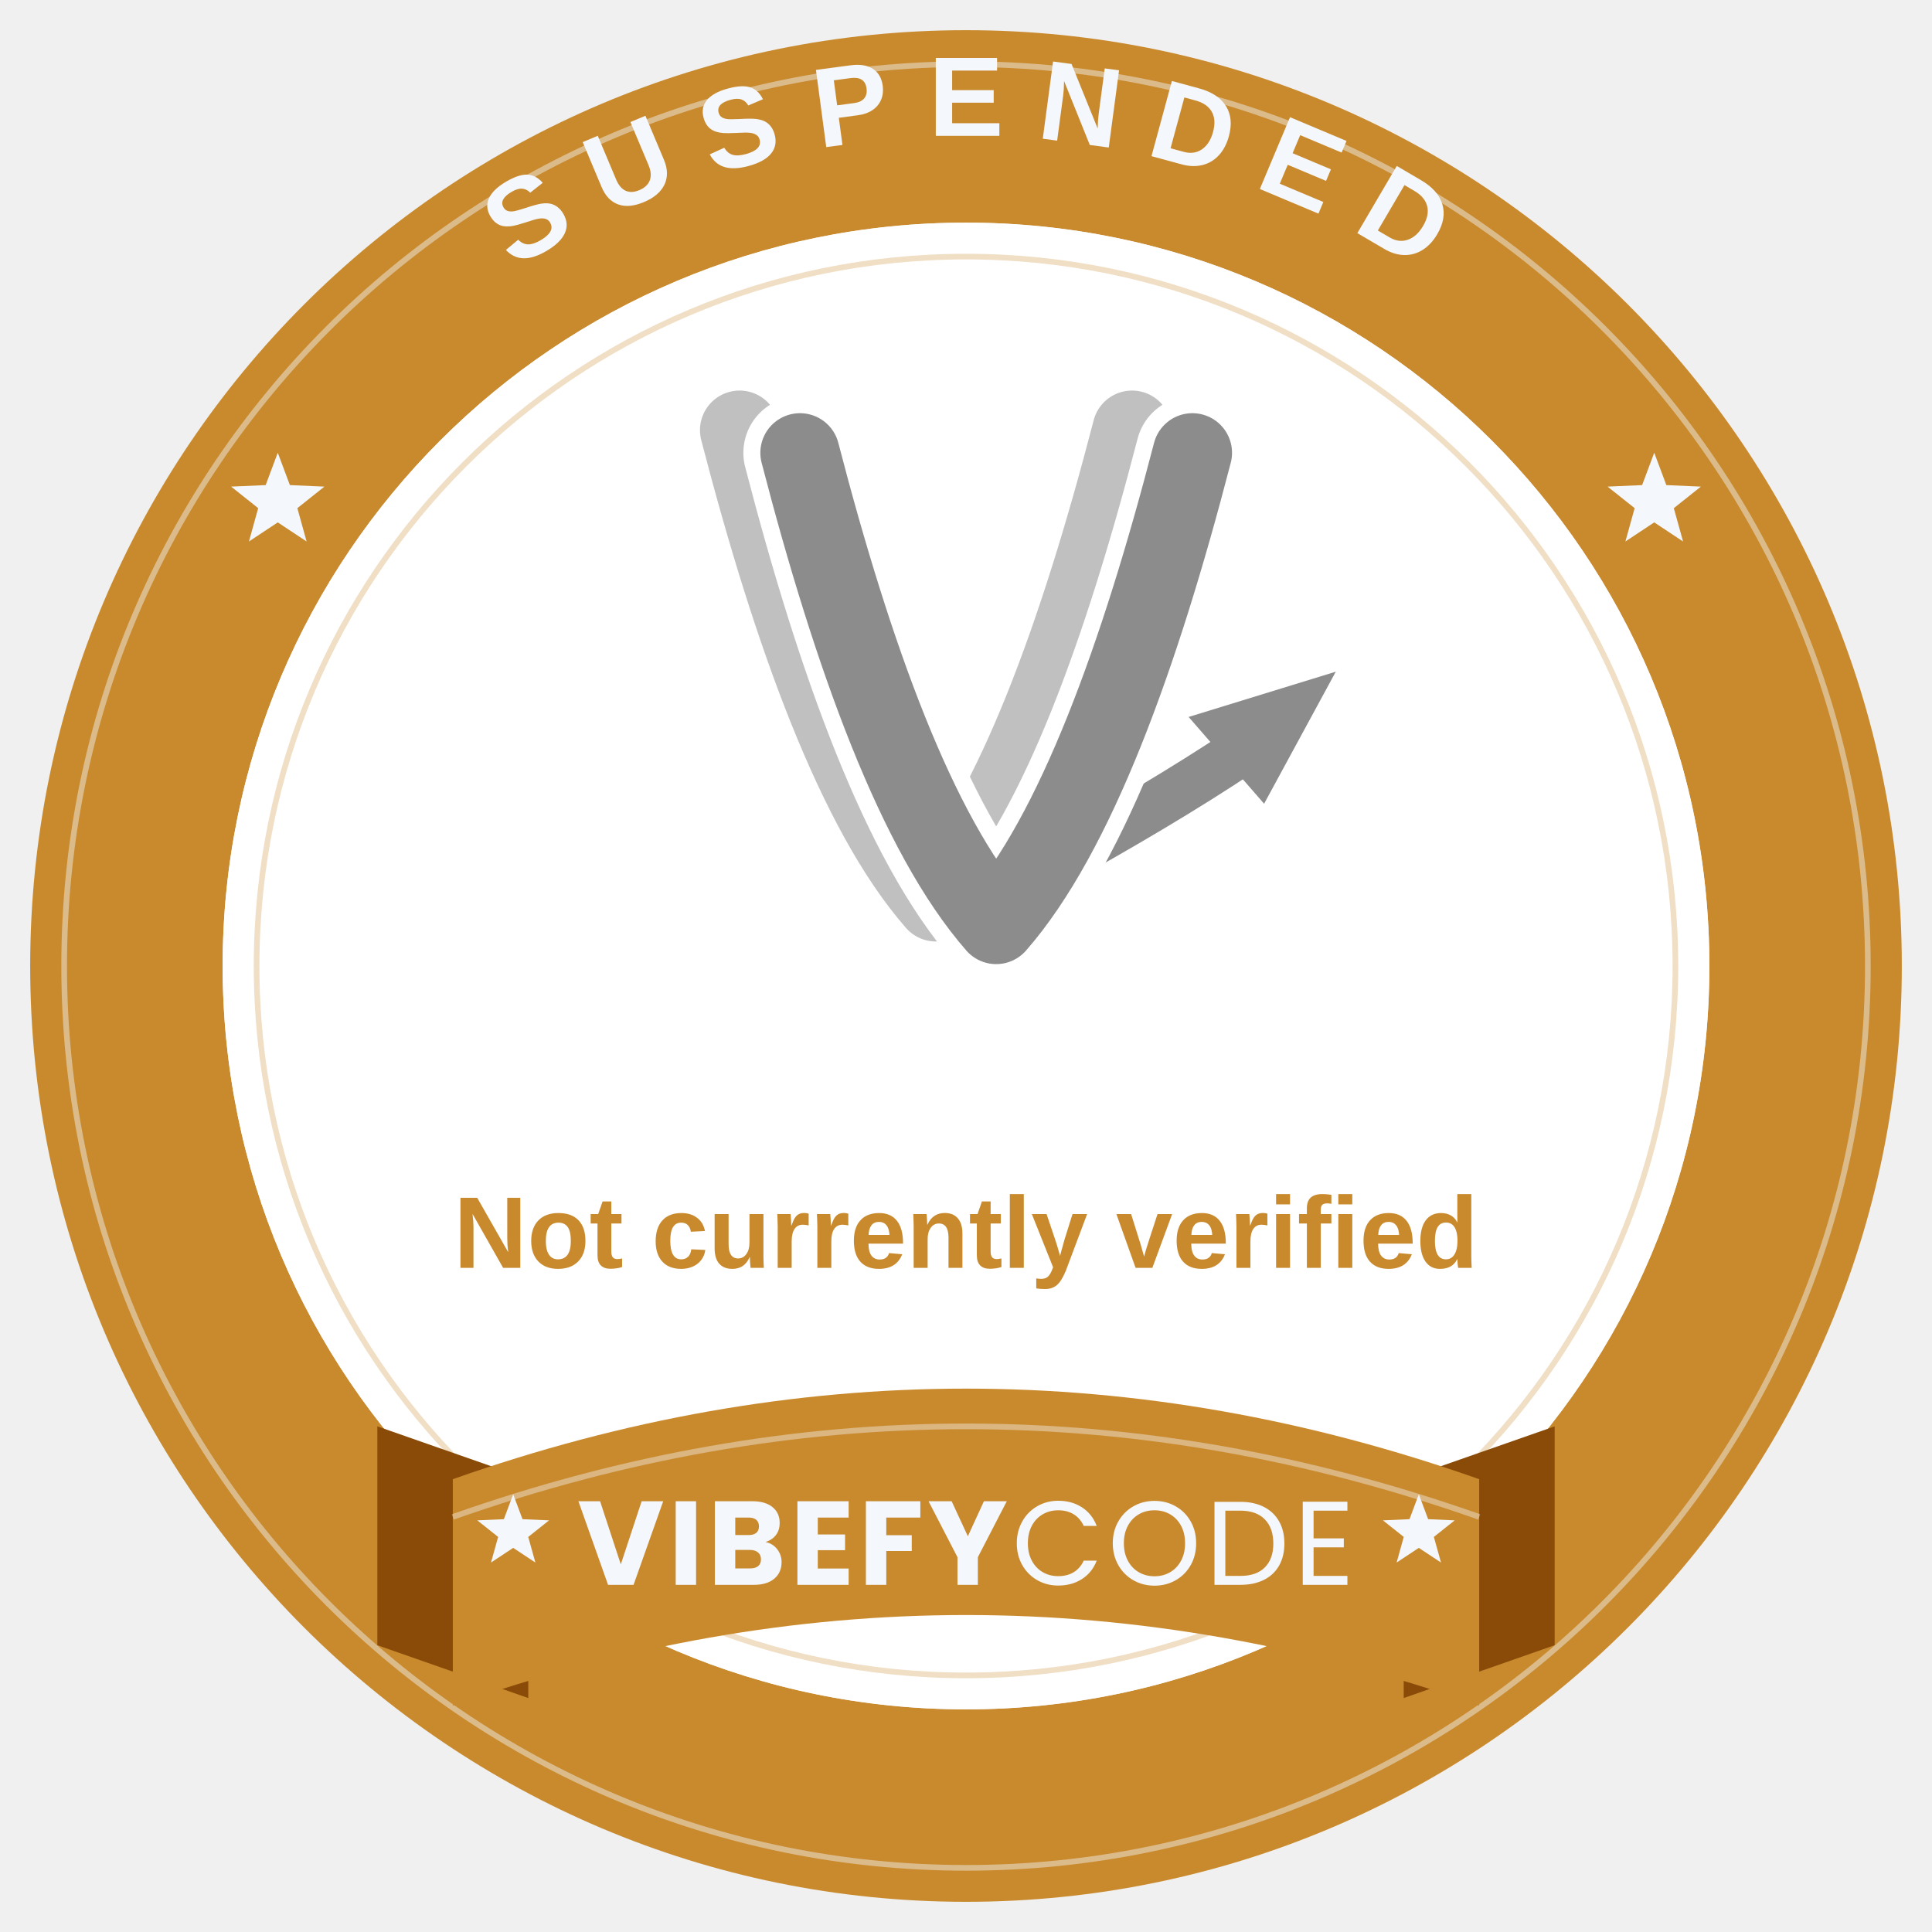
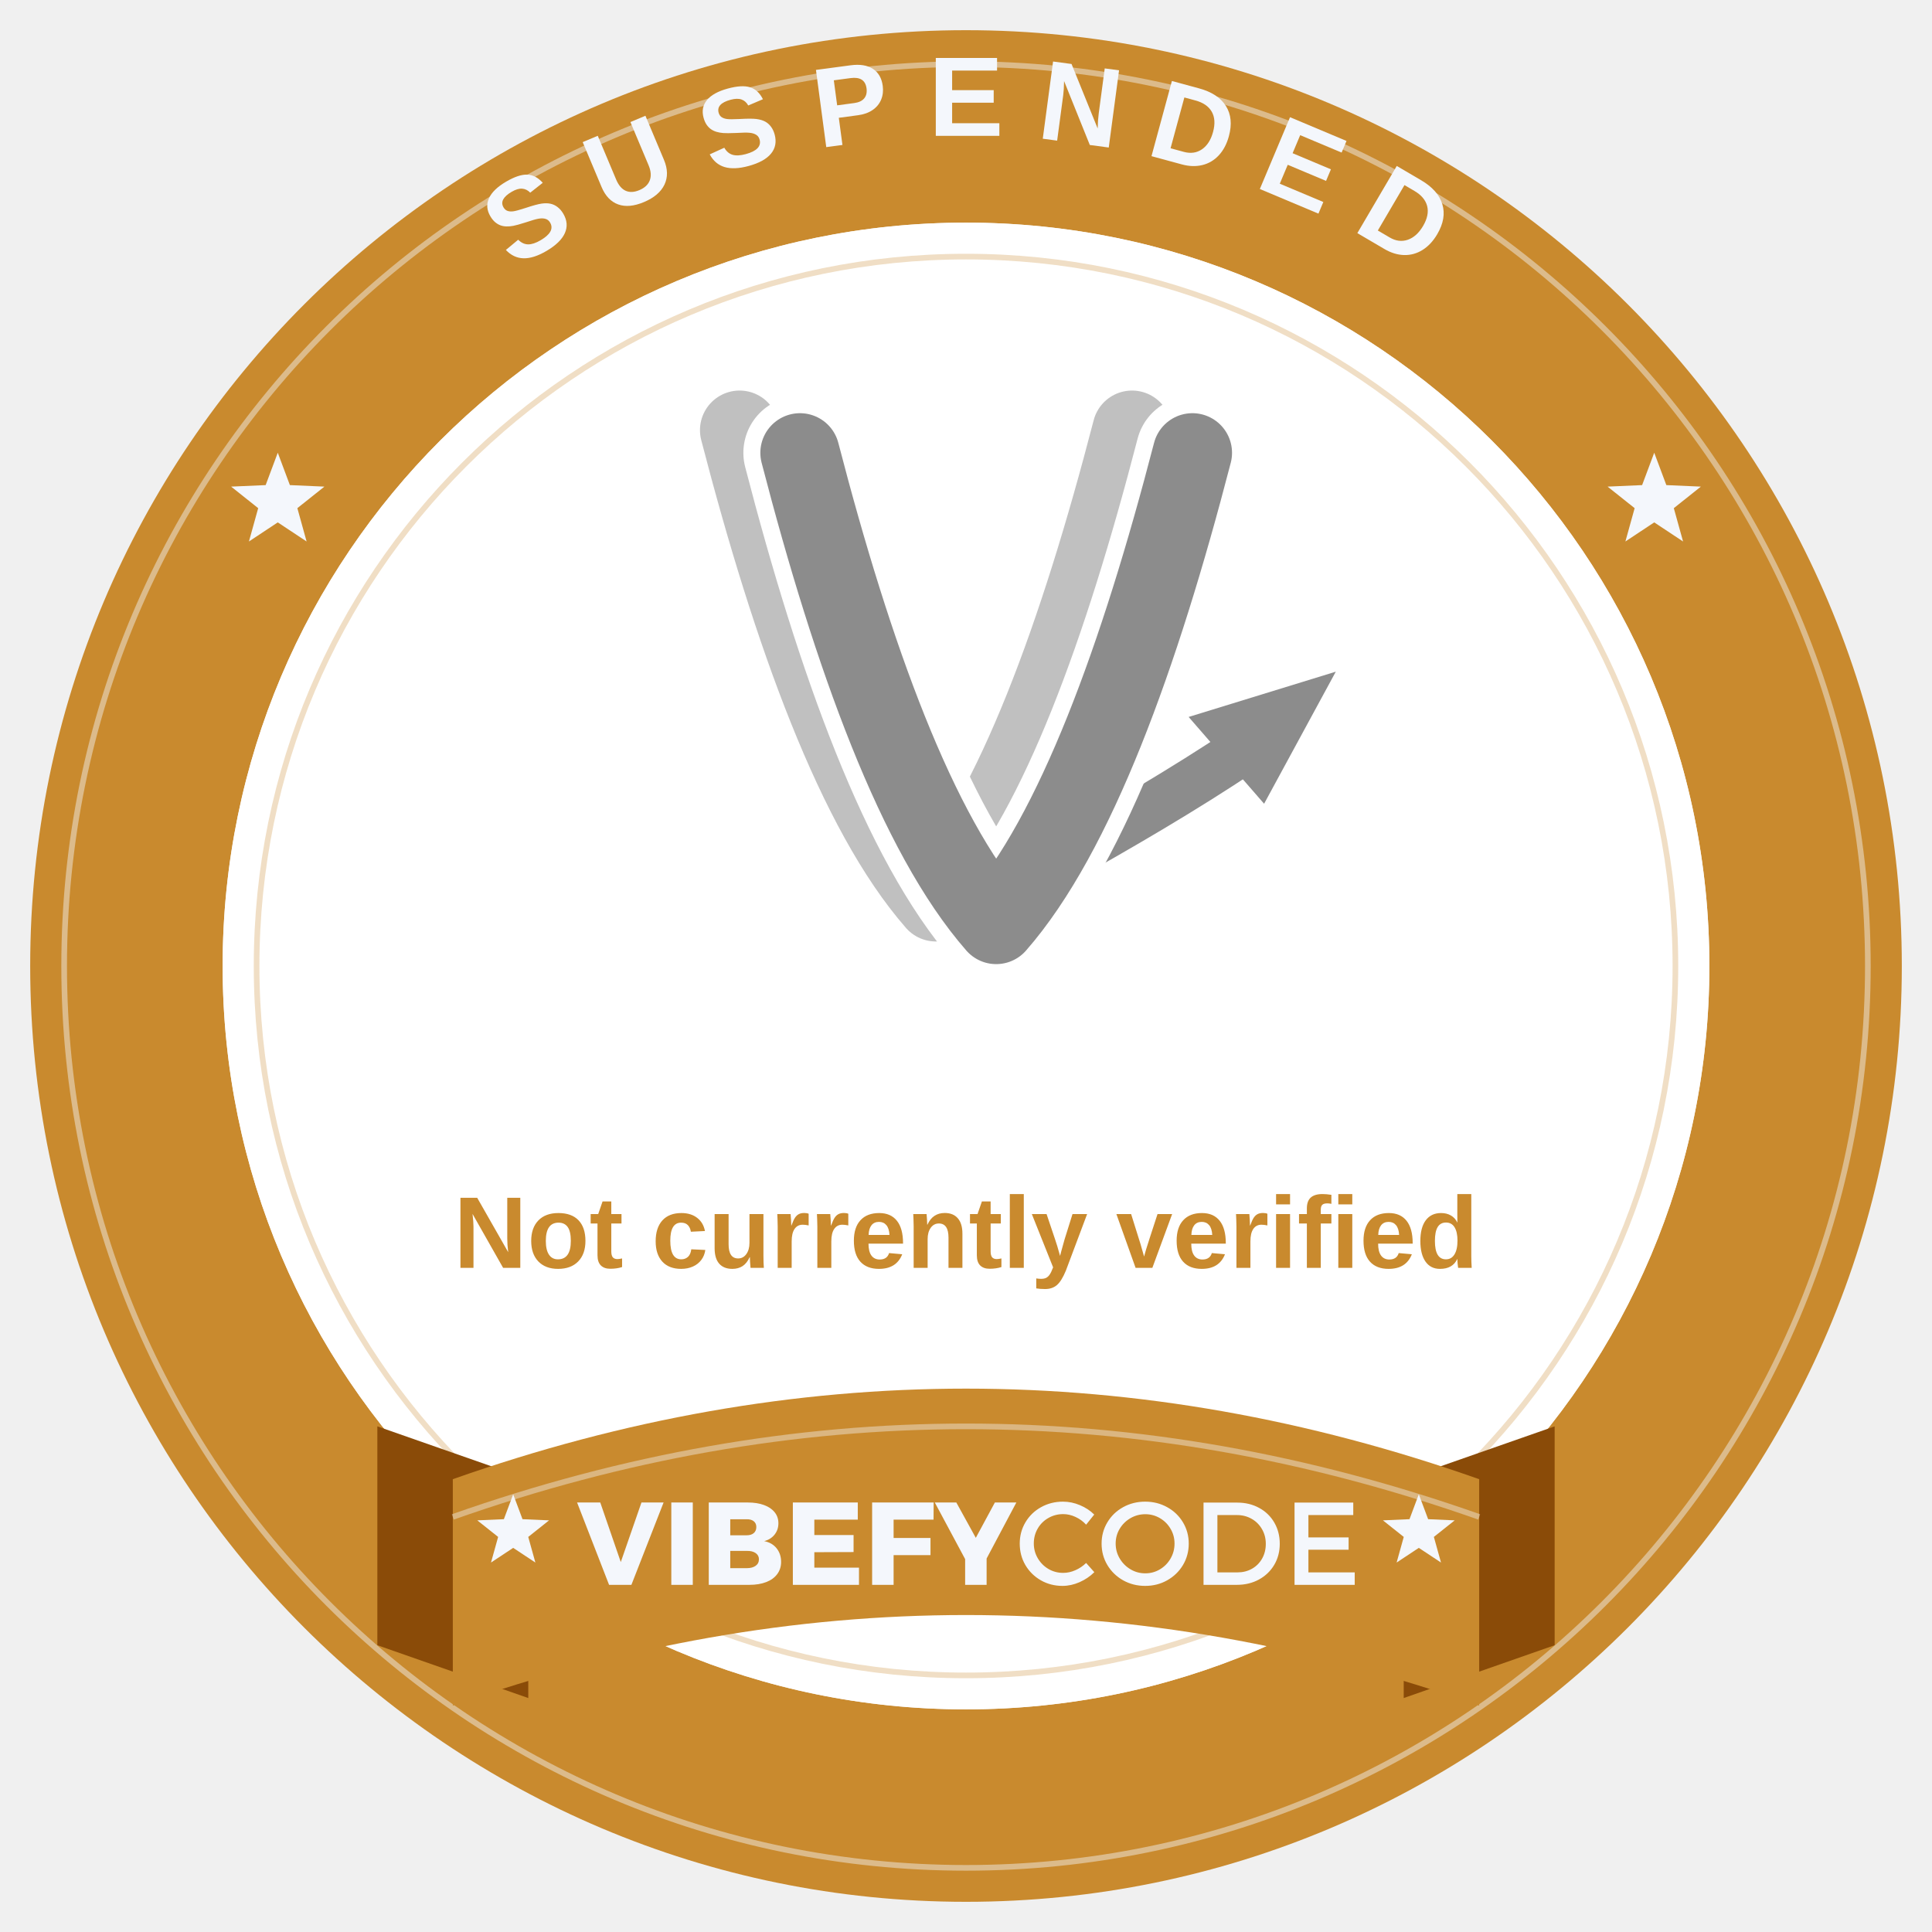
<svg xmlns="http://www.w3.org/2000/svg" viewBox="0 0 512 512" role="img" aria-label="Not currently verified by VibefyCode — suspended." width="512" height="512">
  <defs>
    <linearGradient id="seal-ribbon" x1="0" y1="0" x2="1" y2="1">
      <stop offset="0%" stop-color="#2FD3C4" />
      <stop offset="48%" stop-color="#2E9BE0" />
      <stop offset="100%" stop-color="#1F5FE0" />
    </linearGradient>
    <linearGradient id="seal-arrow" x1="0" y1="1" x2="1" y2="0">
      <stop offset="0%" stop-color="#2E9BE0" />
      <stop offset="62%" stop-color="#E8730C" />
      <stop offset="100%" stop-color="#F9A03F" />
    </linearGradient>
    <clipPath id="seal-disc">
      <circle cx="256" cy="256" r="248" />
    </clipPath>
  </defs>
  <path d="M 8 256 A 248 248 0 1 0 504 256 A 248 248 0 1 0 8 256 Z M 59 256 A 197 197 0 1 0 453 256 A 197 197 0 1 0 59 256 Z" fill="#C98A2E" fill-rule="evenodd" />
  <circle cx="256" cy="256" r="197" fill="#FFFFFF" />
  <circle cx="256" cy="256" r="239" fill="none" stroke="#F4F7FC" stroke-width="1.5" opacity="0.45" />
  <circle cx="256" cy="256" r="188" fill="none" stroke="#C98A2E" stroke-width="1.5" opacity="0.28" />
  <g aria-hidden="true">
    <text x="0" y="0" transform="translate(144.67 66.25) rotate(-30.40)" text-anchor="middle" font-family="Poppins, Montserrat, 'Segoe UI', 'Helvetica Neue', Arial, sans-serif" font-size="30" font-weight="700" fill="#F4F7FC">S</text>
    <text x="0" y="0" transform="translate(170.75 53.19) rotate(-22.80)" text-anchor="middle" font-family="Poppins, Montserrat, 'Segoe UI', 'Helvetica Neue', Arial, sans-serif" font-size="30" font-weight="700" fill="#F4F7FC">U</text>
    <text x="0" y="0" transform="translate(198.32 43.70) rotate(-15.20)" text-anchor="middle" font-family="Poppins, Montserrat, 'Segoe UI', 'Helvetica Neue', Arial, sans-serif" font-size="30" font-weight="700" fill="#F4F7FC">S</text>
    <text x="0" y="0" transform="translate(226.90 37.93) rotate(-7.60)" text-anchor="middle" font-family="Poppins, Montserrat, 'Segoe UI', 'Helvetica Neue', Arial, sans-serif" font-size="30" font-weight="700" fill="#F4F7FC">P</text>
    <text x="0" y="0" transform="translate(256.00 36.00) rotate(0.00)" text-anchor="middle" font-family="Poppins, Montserrat, 'Segoe UI', 'Helvetica Neue', Arial, sans-serif" font-size="30" font-weight="700" fill="#F4F7FC">E</text>
    <text x="0" y="0" transform="translate(285.10 37.93) rotate(7.60)" text-anchor="middle" font-family="Poppins, Montserrat, 'Segoe UI', 'Helvetica Neue', Arial, sans-serif" font-size="30" font-weight="700" fill="#F4F7FC">N</text>
    <text x="0" y="0" transform="translate(313.68 43.70) rotate(15.20)" text-anchor="middle" font-family="Poppins, Montserrat, 'Segoe UI', 'Helvetica Neue', Arial, sans-serif" font-size="30" font-weight="700" fill="#F4F7FC">D</text>
    <text x="0" y="0" transform="translate(341.25 53.19) rotate(22.80)" text-anchor="middle" font-family="Poppins, Montserrat, 'Segoe UI', 'Helvetica Neue', Arial, sans-serif" font-size="30" font-weight="700" fill="#F4F7FC">E</text>
    <text x="0" y="0" transform="translate(367.33 66.25) rotate(30.40)" text-anchor="middle" font-family="Poppins, Montserrat, 'Segoe UI', 'Helvetica Neue', Arial, sans-serif" font-size="30" font-weight="700" fill="#F4F7FC">D</text>
    <path d="M0.00 -13.00 L3.21 -4.42 L12.36 -4.02 L5.19 1.69 L7.64 10.52 L0.00 5.46 L-7.64 10.52 L-5.19 1.69 L-12.36 -4.02 L-3.21 -4.42 Z" transform="translate(73.61173 132.9776)" fill="#F4F7FC" />
    <path d="M0.00 -13.00 L3.21 -4.42 L12.36 -4.02 L5.19 1.69 L7.64 10.52 L0.00 5.46 L-7.64 10.52 L-5.19 1.69 L-12.36 -4.02 L-3.21 -4.42 Z" transform="translate(438.3883 132.9776)" fill="#F4F7FC" />
  </g>
  <g transform="translate(256 190) scale(0.5) translate(-256 -256)" opacity="0.45">
    <g fill="none" stroke-linecap="round" stroke-linejoin="round">
      <path d="M302 334 C338 314 372 294 402 274" stroke="currentColor" stroke-width="26" />
      <path d="M452 232 L414 302 L374 256 Z" fill="currentColor" stroke="none" />
      <path d="M136 104 C164 212 198 306 240 354 C282 306 316 212 344 104" stroke="currentColor" stroke-width="42" opacity="0.55" />
      <path d="M168 116 C196 224 230 318 272 366 C314 318 348 224 376 116" stroke="#FFFFFF" stroke-width="60" />
      <path d="M168 116 C196 224 230 318 272 366 C314 318 348 224 376 116" stroke="currentColor" stroke-width="42" />
    </g>
  </g>
  <g aria-hidden="true" font-family="Poppins, Montserrat, 'Segoe UI', 'Helvetica Neue', Arial, sans-serif" text-anchor="middle" fill="#C98A2E">
    <text x="256" y="336" font-size="27" font-weight="600">Not currently verified</text>
  </g>
  <g aria-hidden="true">
    <path d="M100 378 L140 392 L140 450 L100 436 Z" fill="#8A4B08" />
    <path d="M412 378 L372 392 L372 450 L412 436 Z" fill="#8A4B08" />
    <path d="M120 392 Q256 344 392 392 L392 452 Q256 404 120 452 Z" fill="#C98A2E" />
    <path d="M120 402 Q256 354 392 402" fill="none" stroke="#F4F7FC" stroke-width="1.5" opacity="0.4" />
    <path d="M0.00 -10.00 L2.47 -3.40 L9.51 -3.09 L3.99 1.30 L5.88 8.09 L0.00 4.20 L-5.88 8.09 L-3.99 1.30 L-9.51 -3.09 L-2.47 -3.40 Z" transform="translate(136 406)" fill="#F4F7FC" />
    <path d="M0.00 -10.00 L2.47 -3.40 L9.51 -3.09 L3.99 1.30 L5.88 8.09 L0.00 4.20 L-5.88 8.09 L-3.99 1.30 L-9.51 -3.09 L-2.47 -3.40 Z" transform="translate(376 406)" fill="#F4F7FC" />
  </g>
-   <g fill="#F4F7FC" transform="translate(153.00 420) scale(0.031561)">
-     <path d="M721 -702 472 0H258L9 -702H191L365 -172L540 -702ZM997 -702V0H826V-702ZM1715 -191Q1715 -103 1653.5 -51.5Q1592 0 1482 0H1155V-702H1471Q1578 -702 1638.5 -653.0Q1699 -604 1699 -520Q1699 -458 1666.5 -417.0Q1634 -376 1580 -360Q1641 -347 1678.0 -299.5Q1715 -252 1715 -191ZM1326 -418H1438Q1480 -418 1502.5 -436.5Q1525 -455 1525 -491Q1525 -527 1502.5 -546.0Q1480 -565 1438 -565H1326ZM1542 -214Q1542 -251 1517.5 -272.0Q1493 -293 1450 -293H1326V-138H1452Q1495 -138 1518.5 -157.5Q1542 -177 1542 -214ZM2019 -565V-423H2248V-291H2019V-137H2278V0H1848V-702H2278V-565ZM2880 -702V-565H2594V-417H2808V-284H2594V0H2423V-702ZM3606 -702 3363 -232V0H3192V-232L2949 -702H3143L3279 -408L3414 -702Z" />
-     <path d="M4038 -706Q4152 -706 4237.0 -651.0Q4322 -596 4361 -495H4252Q4223 -558 4168.5 -592.0Q4114 -626 4038 -626Q3965 -626 3907.0 -592.0Q3849 -558 3816.0 -495.5Q3783 -433 3783 -349Q3783 -266 3816.0 -203.5Q3849 -141 3907.0 -107.0Q3965 -73 4038 -73Q4114 -73 4168.5 -106.5Q4223 -140 4252 -203H4361Q4322 -103 4237.0 -48.5Q4152 6 4038 6Q3941 6 3861.5 -39.5Q3782 -85 3736.0 -166.0Q3690 -247 3690 -349Q3690 -451 3736.0 -532.5Q3782 -614 3861.5 -660.0Q3941 -706 4038 -706ZM4496 -349Q4496 -451 4542.5 -532.5Q4589 -614 4669.0 -659.5Q4749 -705 4846 -705Q4944 -705 5024.0 -659.5Q5104 -614 5150.0 -533.0Q5196 -452 5196 -349Q5196 -246 5150.0 -165.0Q5104 -84 5024.0 -38.5Q4944 7 4846 7Q4749 7 4669.0 -38.5Q4589 -84 4542.5 -165.5Q4496 -247 4496 -349ZM5103 -349Q5103 -433 5069.5 -495.5Q5036 -558 4978.0 -592.0Q4920 -626 4846 -626Q4772 -626 4714.0 -592.0Q4656 -558 4622.5 -495.5Q4589 -433 4589 -349Q4589 -266 4622.5 -203.0Q4656 -140 4714.5 -106.0Q4773 -72 4846 -72Q4919 -72 4977.5 -106.0Q5036 -140 5069.5 -203.0Q5103 -266 5103 -349ZM5937 -347Q5937 -240 5892.5 -161.5Q5848 -83 5764.5 -41.5Q5681 0 5567 0H5350V-697H5567Q5681 -697 5764.5 -654.5Q5848 -612 5892.5 -533.0Q5937 -454 5937 -347ZM5844 -347Q5844 -477 5772.5 -550.0Q5701 -623 5567 -623H5441V-75H5567Q5702 -75 5773.0 -146.5Q5844 -218 5844 -347ZM6182 -623V-390H6436V-315H6182V-75H6466V0H6091V-698H6466V-623Z" />
+   <g fill="#F4F7FC" transform="translate(153.00 420) scale(0.031274)">
+     <path d="M 268.94 0 L -2.12 -697.79 L 194.28 -697.79 L 368.19 -193.01 L 543.38 -697.79 L 730.88 -697.79 L 458.12 0 Z M 268.94 0 M 796.32 0 L 796.32 -697.79 L 978.29 -697.79 L 978.29 0 Z M 796.32 0 M 1445.06 -697.79 C 1497.66 -697.79 1543.26 -690.58 1582.07 -676.16 C 1620.78 -661.94 1650.79 -641.58 1672 -615.07 C 1693.21 -588.77 1703.81 -557.59 1703.81 -521.75 C 1703.81 -485.27 1693 -453.24 1671.58 -425.88 C 1650.05 -398.74 1620.67 -380.18 1583.34 -370.32 C 1627.99 -361.83 1663.09 -341.58 1688.54 -309.66 C 1713.99 -277.63 1726.72 -239.24 1726.72 -194.28 C 1726.72 -154.93 1715.69 -120.47 1693.63 -90.78 C 1671.79 -61.3 1640.72 -38.81 1600.31 -23.33 C 1559.8 -7.74 1512.51 0 1458.21 0 L 1113.77 0 L 1113.77 -697.79 Z M 1435.3 -419.95 C 1460.44 -419.95 1480.27 -425.99 1494.69 -438.19 C 1509.32 -450.59 1516.75 -467.88 1516.75 -489.94 C 1516.75 -511.15 1509.32 -527.48 1494.69 -539.14 C 1480.27 -550.7 1460.44 -556.22 1435.3 -555.69 L 1295.75 -555.69 L 1295.75 -419.95 Z M 1435.3 -141.25 C 1466.9 -141.25 1492.14 -147.83 1510.81 -161.19 C 1529.47 -174.45 1538.8 -193.11 1538.8 -217.18 C 1538.8 -238.92 1529.47 -256.32 1510.81 -269.36 C 1492.14 -282.3 1466.9 -288.45 1435.3 -287.6 L 1295.75 -287.6 L 1295.75 -141.25 Z M 1435.3 -141.25 M 1826.29 0 L 1826.29 -697.79 L 2376.46 -697.79 L 2376.46 -552.72 L 2008.27 -552.72 L 2008.27 -422.07 L 2340.83 -422.07 L 2340.83 -277.84 L 2008.27 -276.57 L 2008.27 -145.5 L 2386.65 -145.5 L 2386.65 0 Z M 1826.29 0 M 2498.02 0 L 2498.02 -697.79 L 3019.34 -697.79 L 3018.5 -552.72 L 2679.99 -552.72 L 2679.99 -397.04 L 2992.62 -397.04 L 2992.62 -251.97 L 2679.99 -251.97 L 2679.99 0 Z M 2498.02 0 M 3538.14 -697.79 L 3720.11 -697.79 L 3468.14 -223.12 L 3468.14 0 L 3286.17 0 L 3286.17 -218.03 L 3029.11 -697.79 L 3211.51 -697.79 L 3376.52 -398.31 Z M 3538.14 -697.79 " />
+     <path d="M 4311.34 -509.87 C 4286.1 -537.55 4256.3 -559.29 4221.83 -575.2 C 4187.26 -591.32 4152.37 -599.38 4117.06 -599.38 C 4071.25 -599.38 4029.25 -588.35 3991.08 -566.29 C 3952.9 -544.44 3922.78 -514.54 3900.72 -476.36 C 3878.88 -438.19 3868.06 -396.19 3868.06 -350.38 C 3868.06 -305.42 3879.2 -263.84 3901.57 -225.67 C 3923.84 -187.49 3953.85 -157.16 3991.5 -134.89 C 4029.36 -112.52 4071.25 -101.38 4117.06 -101.38 C 4151.52 -101.38 4185.88 -108.8 4220.14 -123.86 C 4254.28 -138.82 4284.72 -159.28 4311.34 -185.37 L 4380.9 -107.32 C 4344.95 -71.69 4303.07 -43.37 4255.34 -22.48 C 4207.52 -1.48 4159.48 8.91 4111.12 8.91 C 4044.1 8.91 3982.8 -6.89 3927.45 -38.6 C 3871.99 -70.52 3828.29 -113.68 3796.37 -167.98 C 3764.67 -222.49 3748.86 -283.04 3748.86 -349.53 C 3748.86 -415.07 3764.77 -475.09 3796.8 -529.39 C 3829.04 -583.89 3873.15 -626.74 3929.14 -657.92 C 3985.35 -689.31 4047.28 -705 4114.94 -705 C 4164.14 -705 4212.08 -695.03 4258.74 -675.31 C 4305.61 -655.79 4346.12 -629.18 4380.06 -595.56 Z M 4311.34 -509.87 M 4811.95 -705 C 4880.03 -705 4942.28 -689.31 4998.59 -657.92 C 5055.11 -626.74 5099.65 -583.89 5132.21 -529.39 C 5164.66 -475.09 5180.99 -415.07 5180.99 -349.53 C 5180.99 -283.04 5164.66 -222.49 5132.21 -167.98 C 5099.65 -113.68 5055.11 -70.52 4998.59 -38.6 C 4942.28 -6.89 4880.03 8.91 4811.95 8.91 C 4743.44 8.91 4680.98 -6.89 4624.46 -38.6 C 4568.15 -70.52 4523.71 -113.68 4491.26 -167.98 C 4458.71 -222.49 4442.48 -283.04 4442.48 -349.53 C 4442.48 -415.07 4458.71 -475.09 4491.26 -529.39 C 4523.71 -583.89 4568.15 -626.74 4624.46 -657.92 C 4680.98 -689.31 4743.44 -705 4811.95 -705 Z M 4812.8 -598.53 C 4767.52 -598.53 4725.63 -587.29 4687.24 -565.02 C 4648.74 -542.64 4618.2 -512.52 4595.61 -474.67 C 4572.92 -437.02 4561.68 -395.34 4561.68 -349.53 C 4561.68 -303.72 4573.13 -261.51 4596.04 -223.12 C 4618.94 -184.63 4649.49 -154.09 4687.66 -131.5 C 4725.84 -108.8 4767.52 -97.56 4812.8 -97.56 C 4857.76 -97.56 4899.12 -108.8 4937.08 -131.5 C 4974.94 -154.09 5004.95 -184.63 5027.01 -223.12 C 5049.28 -261.51 5060.52 -303.72 5060.52 -349.53 C 5060.52 -395.34 5049.28 -437.02 5027.01 -474.67 C 5004.95 -512.52 4974.94 -542.64 4937.08 -565.02 C 4899.12 -587.29 4857.76 -598.53 4812.8 -598.53 Z M 4812.8 -598.53 M 5592.14 -696.94 C 5661.07 -696.94 5722.9 -681.88 5777.51 -651.98 C 5832.34 -622.28 5875.18 -580.82 5906.04 -527.69 C 5936.79 -474.45 5952.28 -414.64 5952.28 -348.26 C 5952.28 -282.08 5936.69 -222.49 5905.62 -169.68 C 5874.44 -117.08 5831.38 -75.61 5776.24 -45.39 C 5721.1 -15.06 5658.53 0 5588.75 0 L 5306.24 0 L 5306.24 -696.94 Z M 5595.11 -105.62 C 5639.44 -105.62 5679.95 -115.8 5716.43 -136.16 C 5752.91 -156.74 5781.54 -185.48 5802.54 -222.27 C 5823.43 -259.28 5833.93 -300.96 5833.93 -347.41 C 5833.93 -393.75 5823.01 -435.43 5801.27 -472.55 C 5779.74 -509.87 5750.36 -538.93 5713.04 -559.93 C 5675.92 -580.82 5634.98 -591.32 5590.02 -591.32 L 5423.74 -591.32 L 5423.74 -105.62 Z M 5595.11 -105.62 M 6077.48 0 L 6077.48 -696.94 L 6575.05 -696.94 L 6575.05 -591.32 L 6194.98 -591.32 L 6194.98 -402.13 L 6535.6 -402.13 L 6535.6 -297.78 L 6194.98 -297.78 L 6194.98 -105.62 L 6587.35 -105.62 L 6587.35 0 Z M 6077.48 0 " />
  </g>
</svg>
